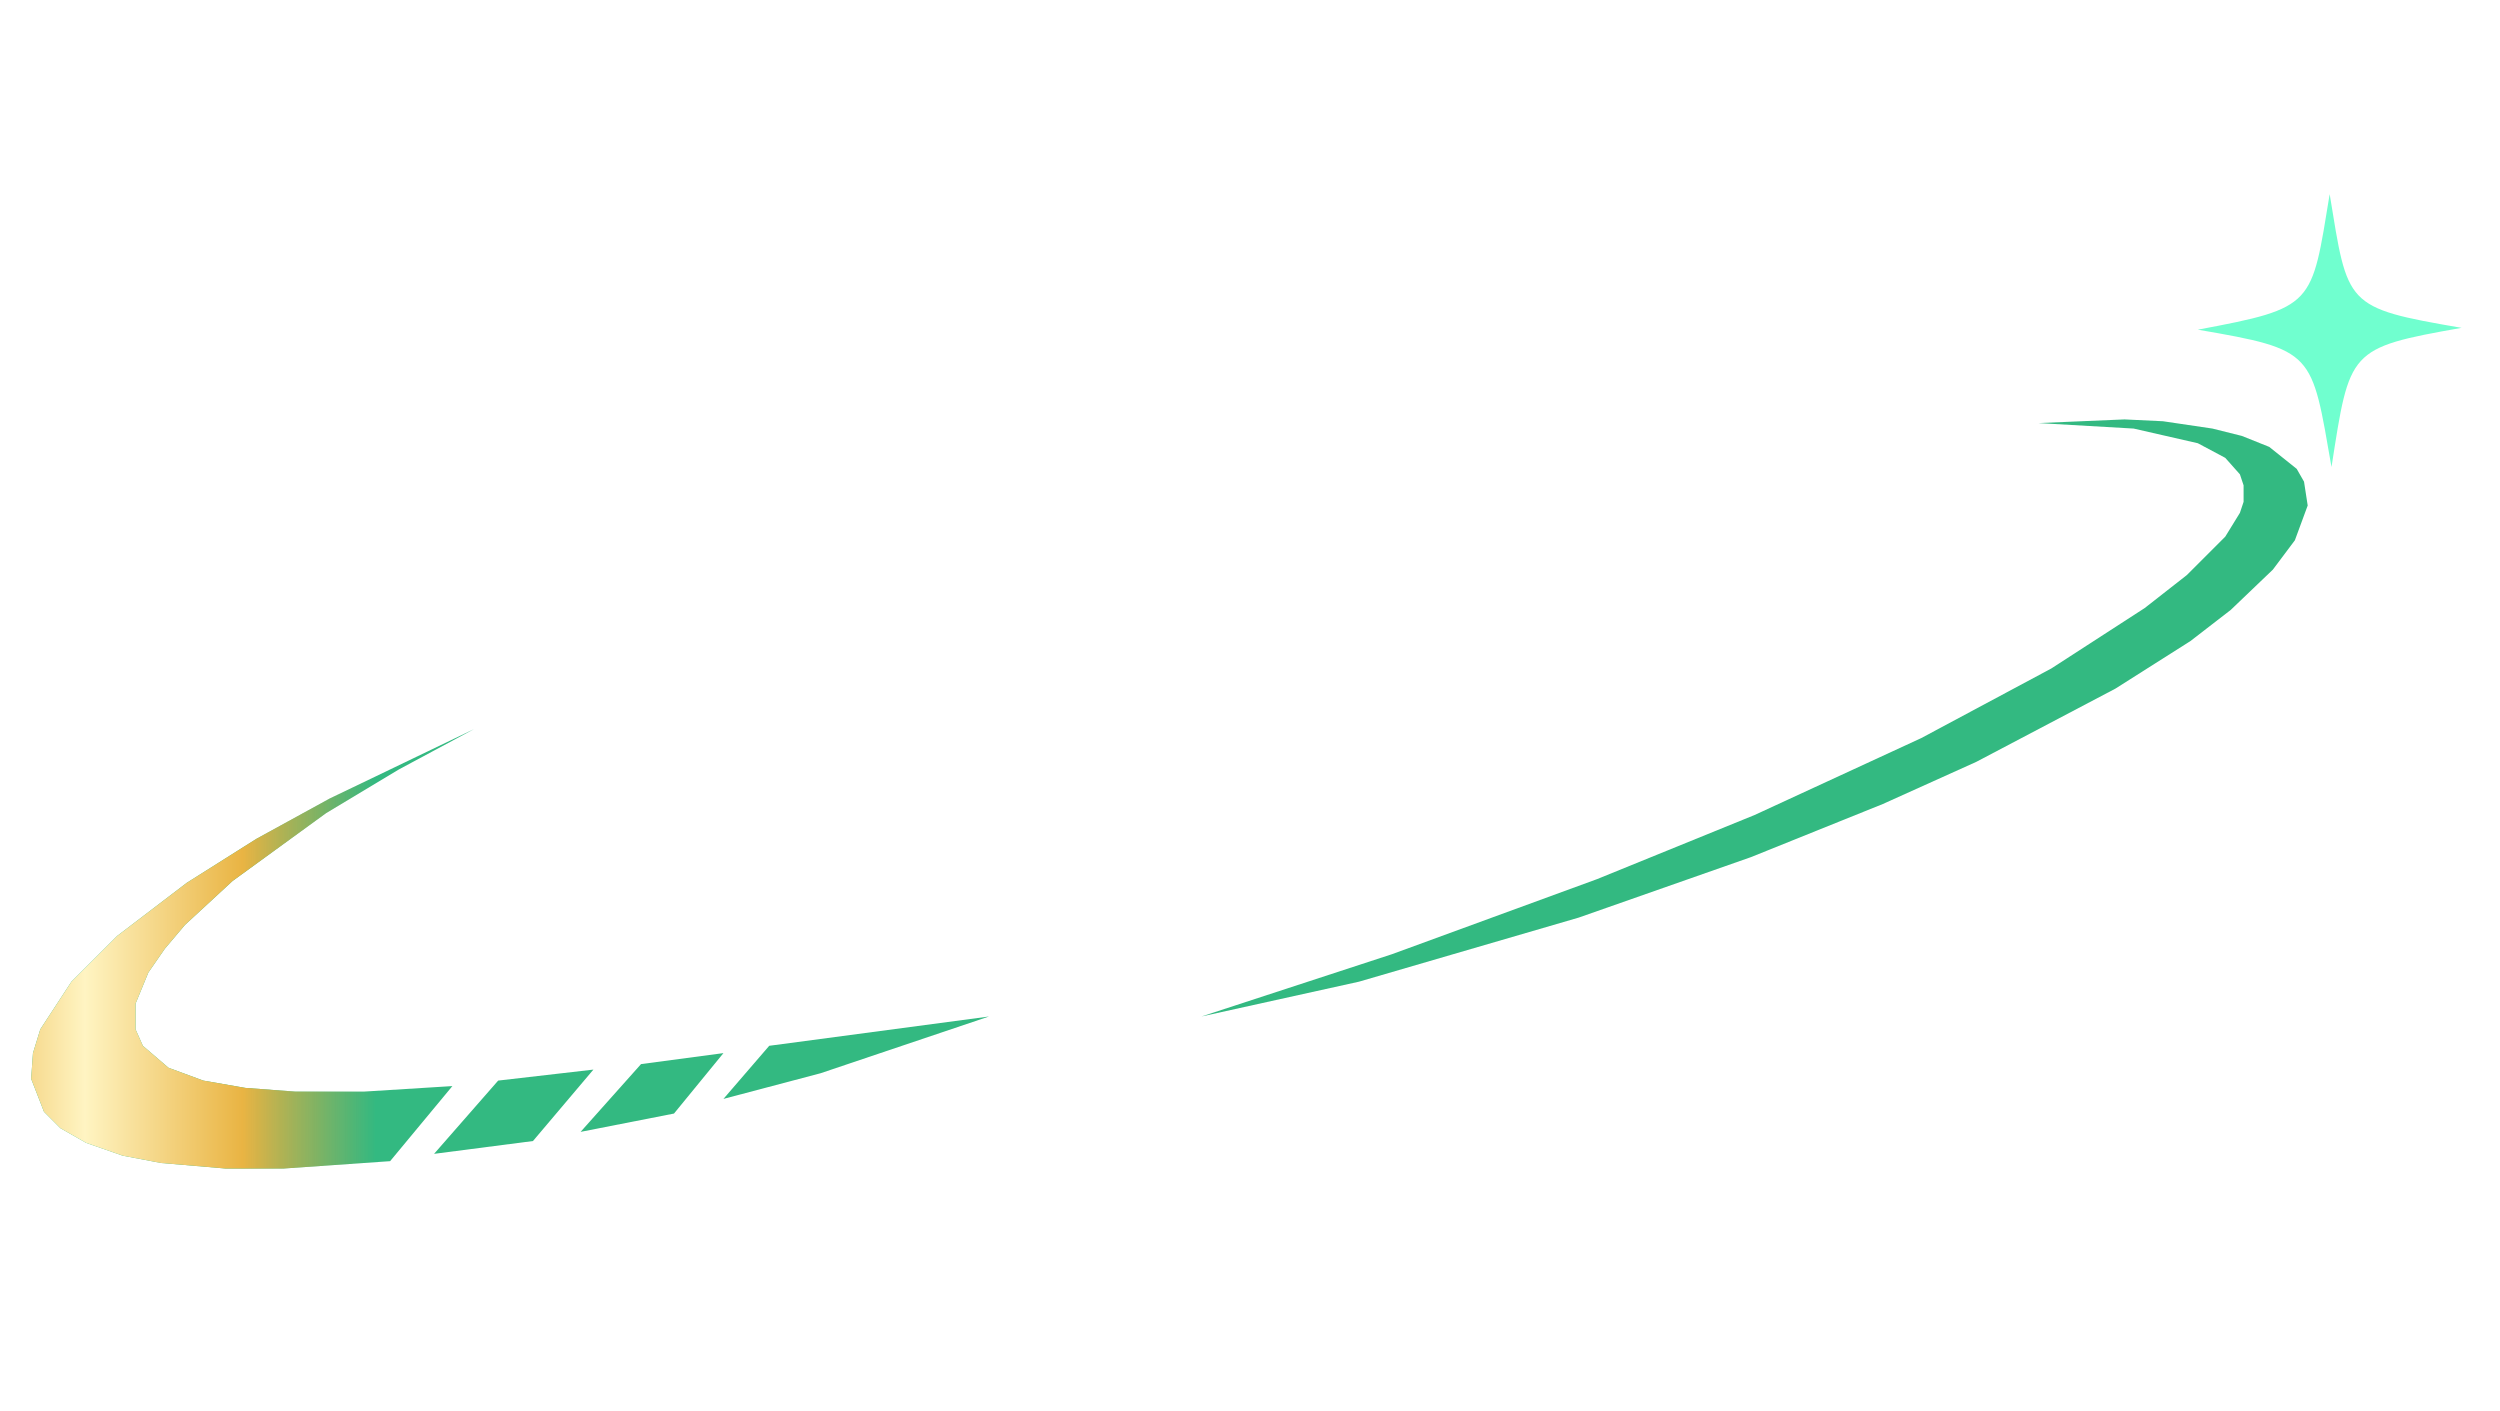
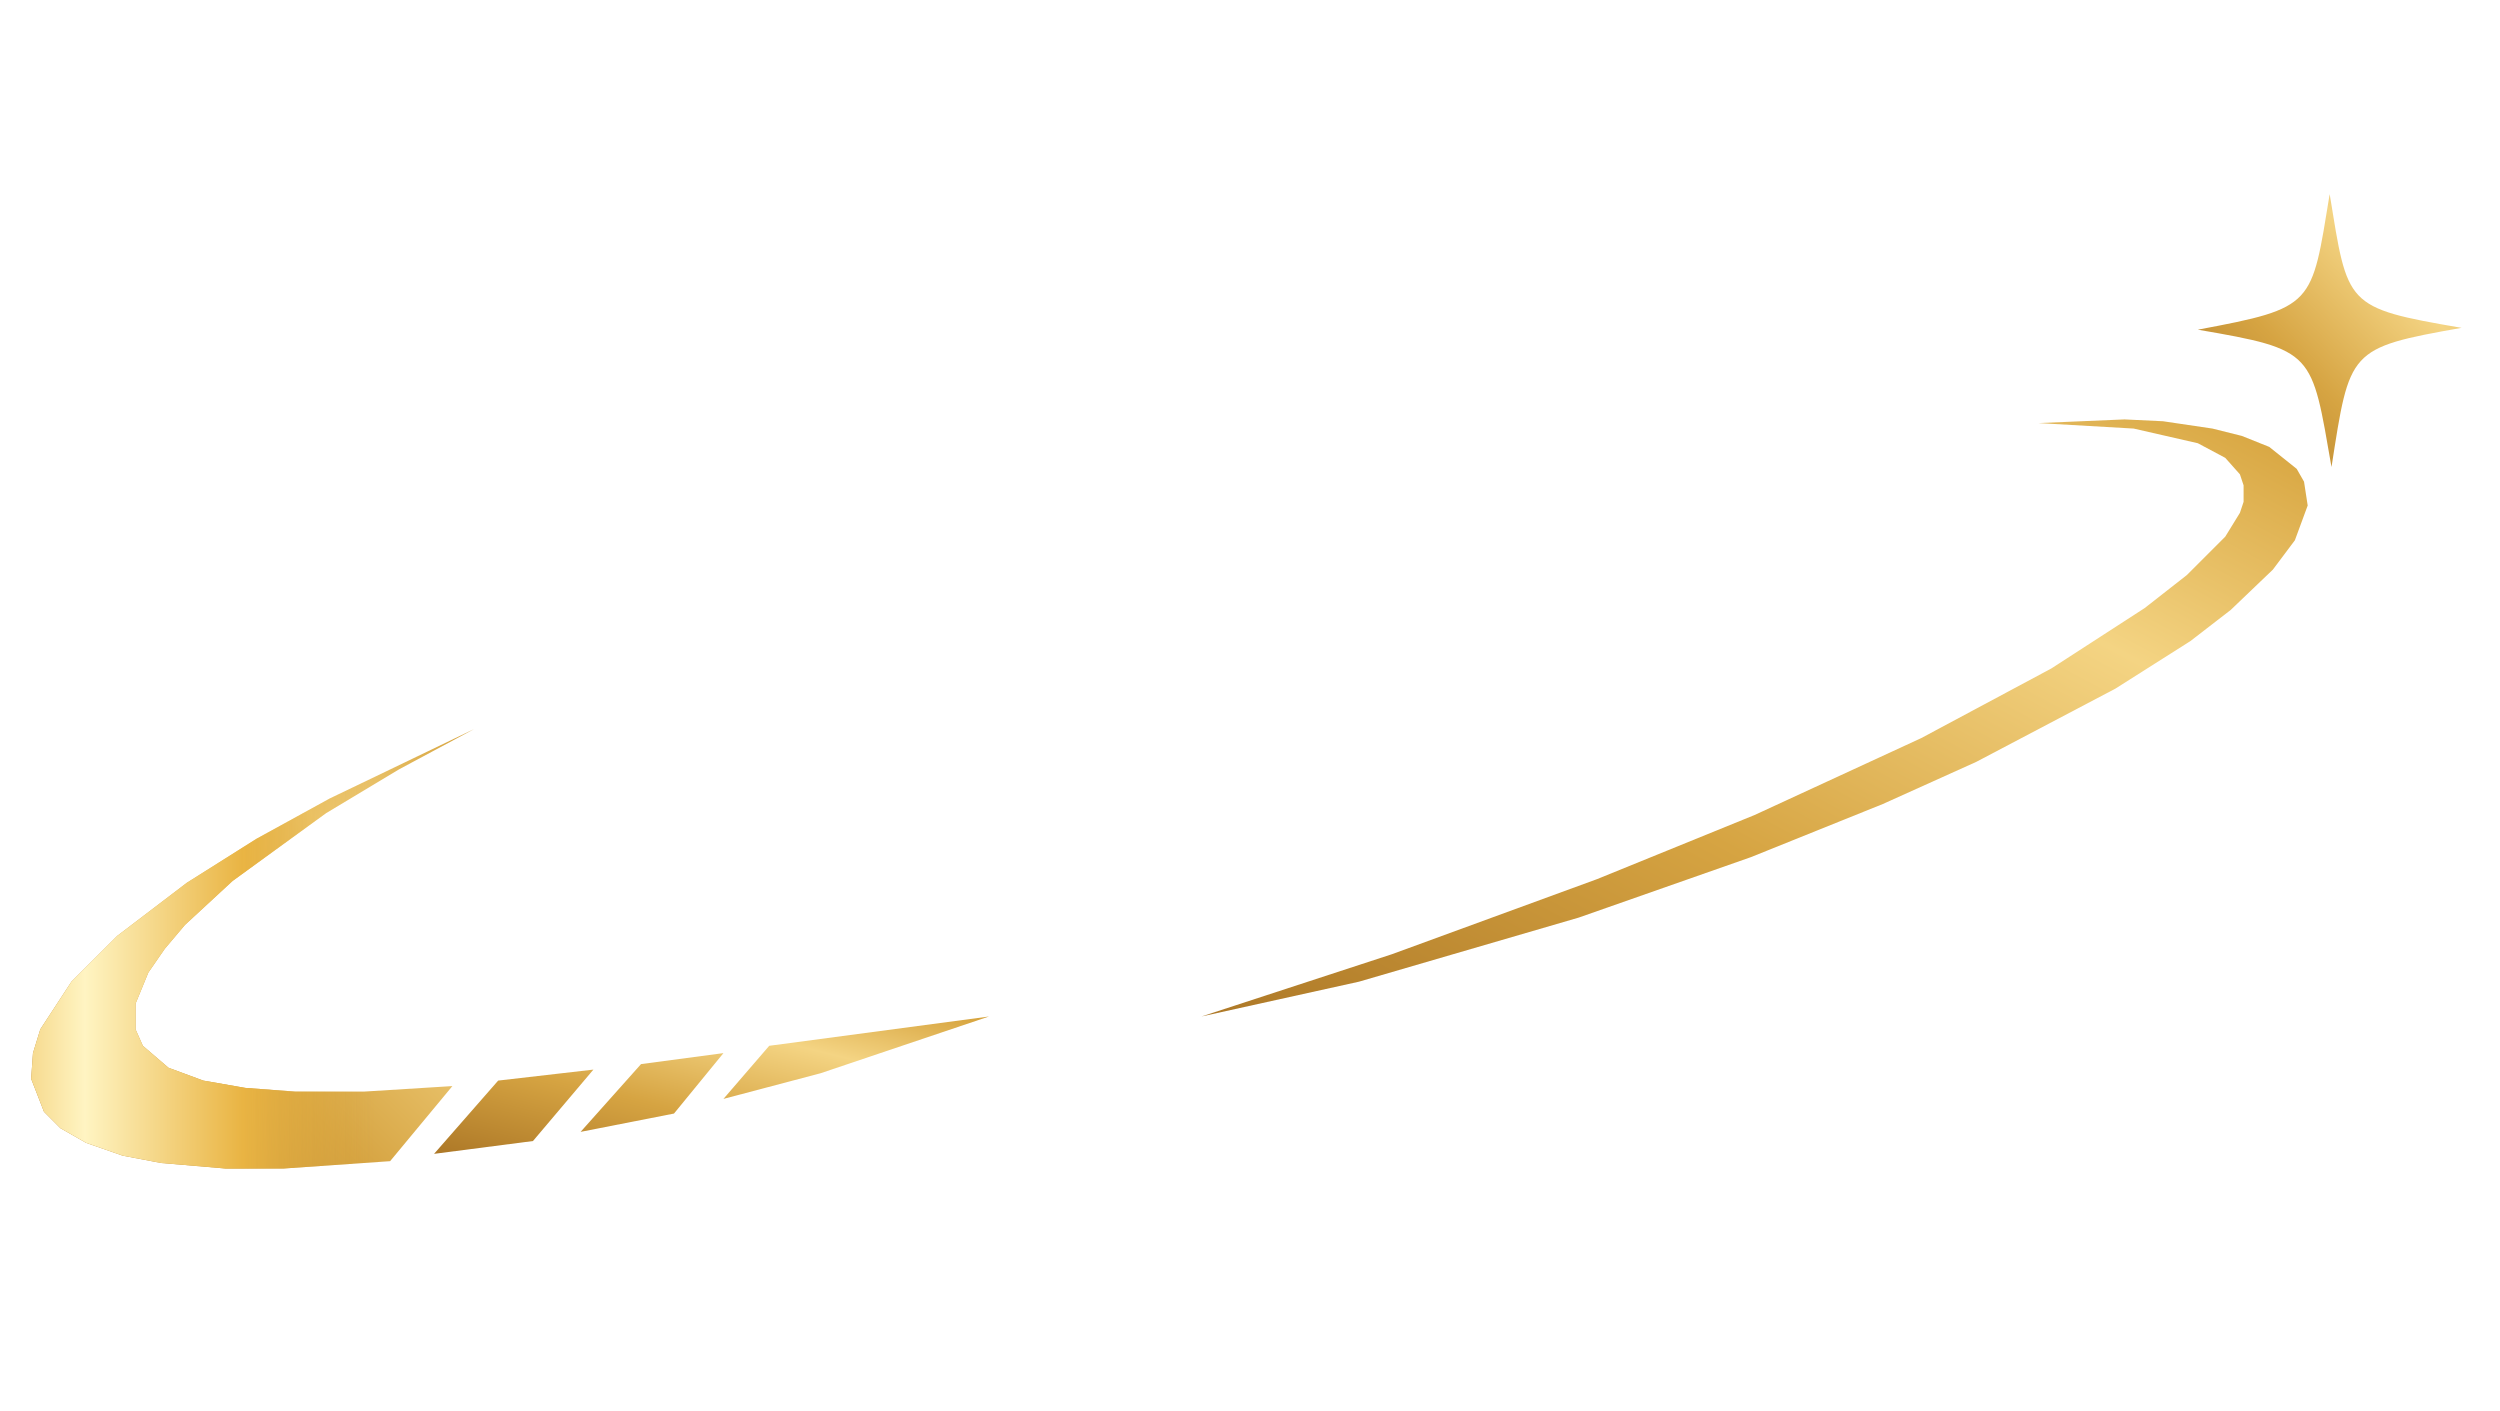
<svg xmlns="http://www.w3.org/2000/svg" viewBox="125 115 1365 770" preserveAspectRatio="none">
  <defs>
+     <linearGradient id="baseGold" x1="0" y1="1" x2="1" y2="0">
+       <stop stop-color="#ad7827" />
+       <stop offset=".38" stop-color="#d6a442" />
+       <stop offset=".72" stop-color="#f4d483" />
+       <stop offset="1" stop-color="#d5a13a" />
+     </linearGradient>
    <clipPath id="w">
      <path d="M384 513 L305 551 L265 573 L227 597 L189 626 L164 651 L147 677 L143 690 L142 704 L149 722 L158 731 L172 739 L192 746 L213 750 L248 753 L280 753 L338 749 L372 708 L324 711 L286 711 L259 709 L236 705 L217 698 L203 686 L199 677 L199 663 L206 646 L215 633 L226 620 L252 596 L303 559 L343 535Z" />
      <path d="M449 699 L397 705 L362 745 L416 738Z M520 690 L475 696 L442 733 L493 723Z M665 670 L545 686 L520 715 L573 701Z" />
      <path d="M1383 378 L1379 371 L1364 359 L1349 353 L1333 349 L1306 345 L1285 344 L1238 346 L1290 349 L1325 357 L1340 365 L1348 374 L1350 380 L1350 389 L1348 395 L1340 408 L1319 429 L1296 447 L1245 480 L1174 518 L1083 560 L997 595 L885 636 L781 670 L867 651 L987 616 L1081 583 L1153 554 L1204 531 L1280 491 L1321 465 L1343 448 L1366 426 L1378 410 L1385 391Z" />
    </clipPath>
    <linearGradient id="beam">
      <stop stop-color="#d8a43d" stop-opacity="0" />
      <stop offset=".3" stop-color="#e9b443" />
      <stop offset=".52" stop-color="#fff4c2" />
      <stop offset=".78" stop-color="#e9b443" />
      <stop offset="1" stop-color="#d8a43d" stop-opacity="0" />
    </linearGradient>
  </defs>
  <style>.beam{fill:url(#beam);animation:travel 3.2s linear infinite}@keyframes travel{from{transform:translateX(-330px)}to{transform:translateX(1370px)}}@media(prefers-reduced-motion:reduce){.beam{animation:none;transform:translateX(600px)}}</style>
-   <g fill="#33b981">
+   <g fill="url(#baseGold)">
    <path d="M384 513 L305 551 L265 573 L227 597 L189 626 L164 651 L147 677 L143 690 L142 704 L149 722 L158 731 L172 739 L192 746 L213 750 L248 753 L280 753 L338 749 L372 708 L324 711 L286 711 L259 709 L236 705 L217 698 L203 686 L199 677 L199 663 L206 646 L215 633 L226 620 L252 596 L303 559 L343 535Z" />
    <path d="M449 699 L397 705 L362 745 L416 738Z M520 690 L475 696 L442 733 L493 723Z M665 670 L545 686 L520 715 L573 701Z" />
    <path d="M1383 378 L1379 371 L1364 359 L1349 353 L1333 349 L1306 345 L1285 344 L1238 346 L1290 349 L1325 357 L1340 365 L1348 374 L1350 380 L1350 389 L1348 395 L1340 408 L1319 429 L1296 447 L1245 480 L1174 518 L1083 560 L997 595 L885 636 L781 670 L867 651 L987 616 L1081 583 L1153 554 L1204 531 L1280 491 L1321 465 L1343 448 L1366 426 L1378 410 L1385 391Z" />
  </g>
  <g clip-path="url(#w)">
    <rect class="beam" x="0" y="115" width="330" height="770" />
  </g>
-   <path fill="#70ffcf" d="M1397 221 C1407 282 1405 283 1469 294 C1407 305 1408 306 1398 370 C1387 307 1389 306 1325 295 C1389 283 1387 282 1397 221Z" />
+   <path fill="url(#baseGold)" d="M1397 221 C1407 282 1405 283 1469 294 C1407 305 1408 306 1398 370 C1387 307 1389 306 1325 295 C1389 283 1387 282 1397 221Z" />
</svg>
